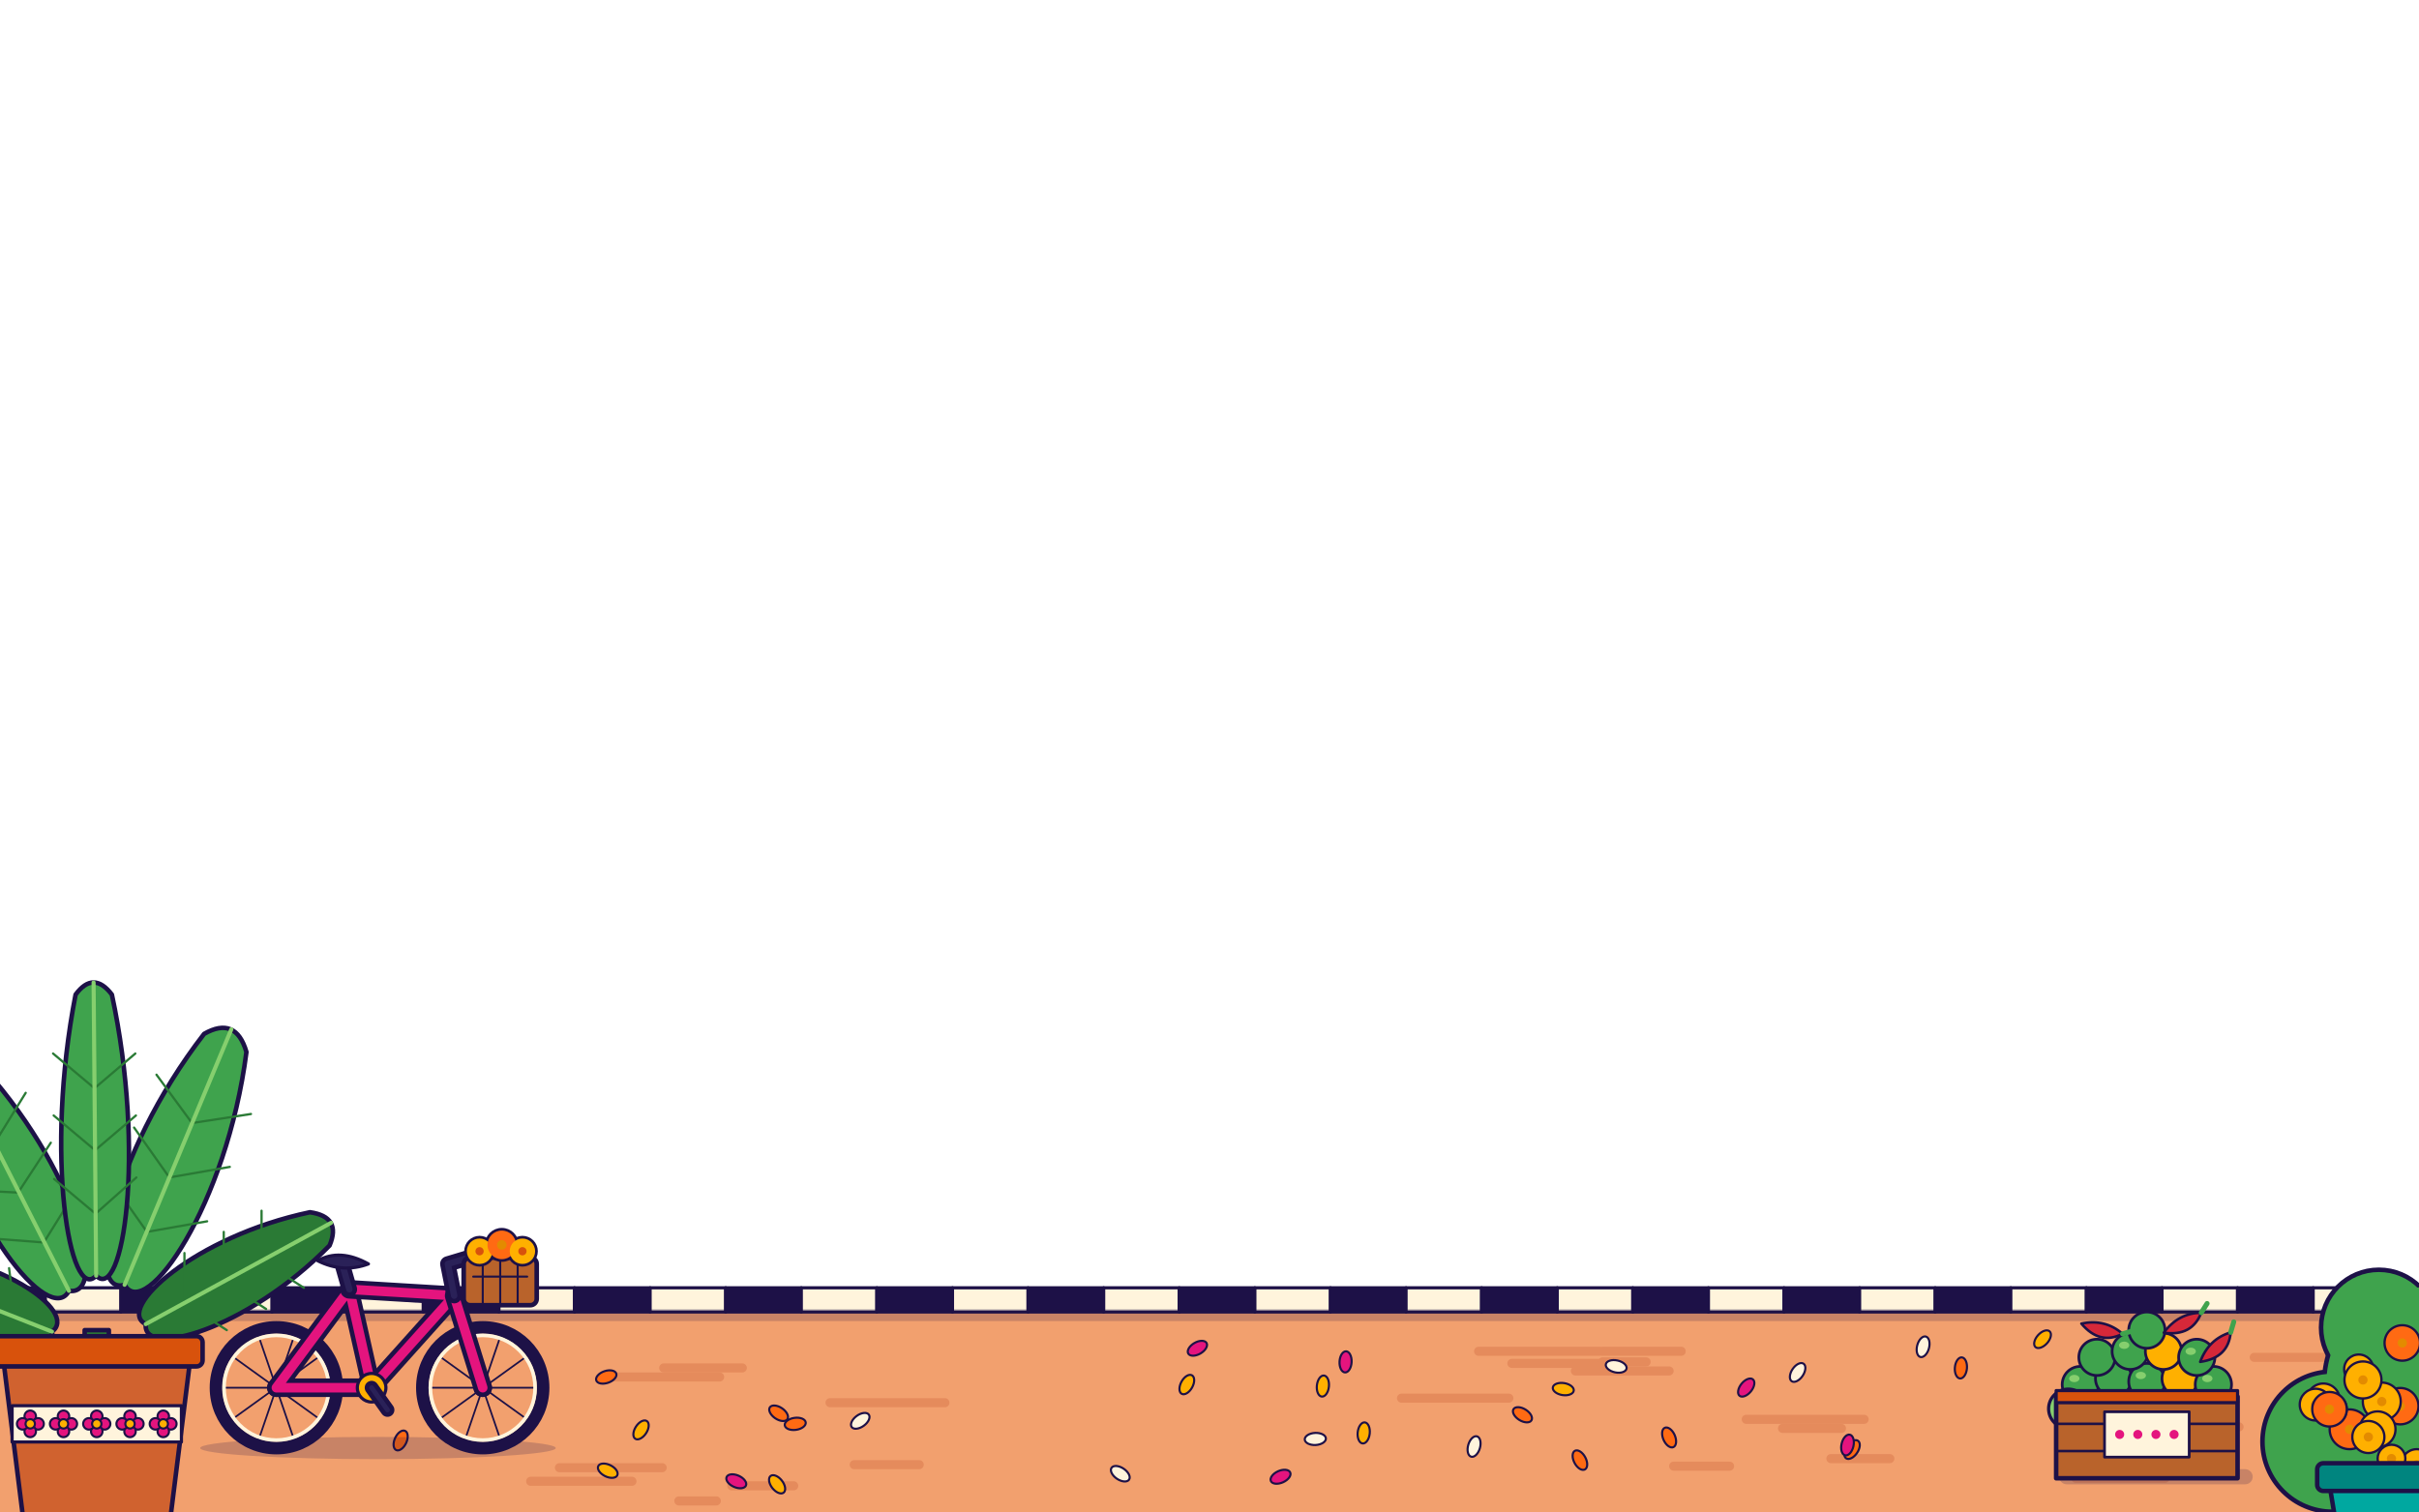
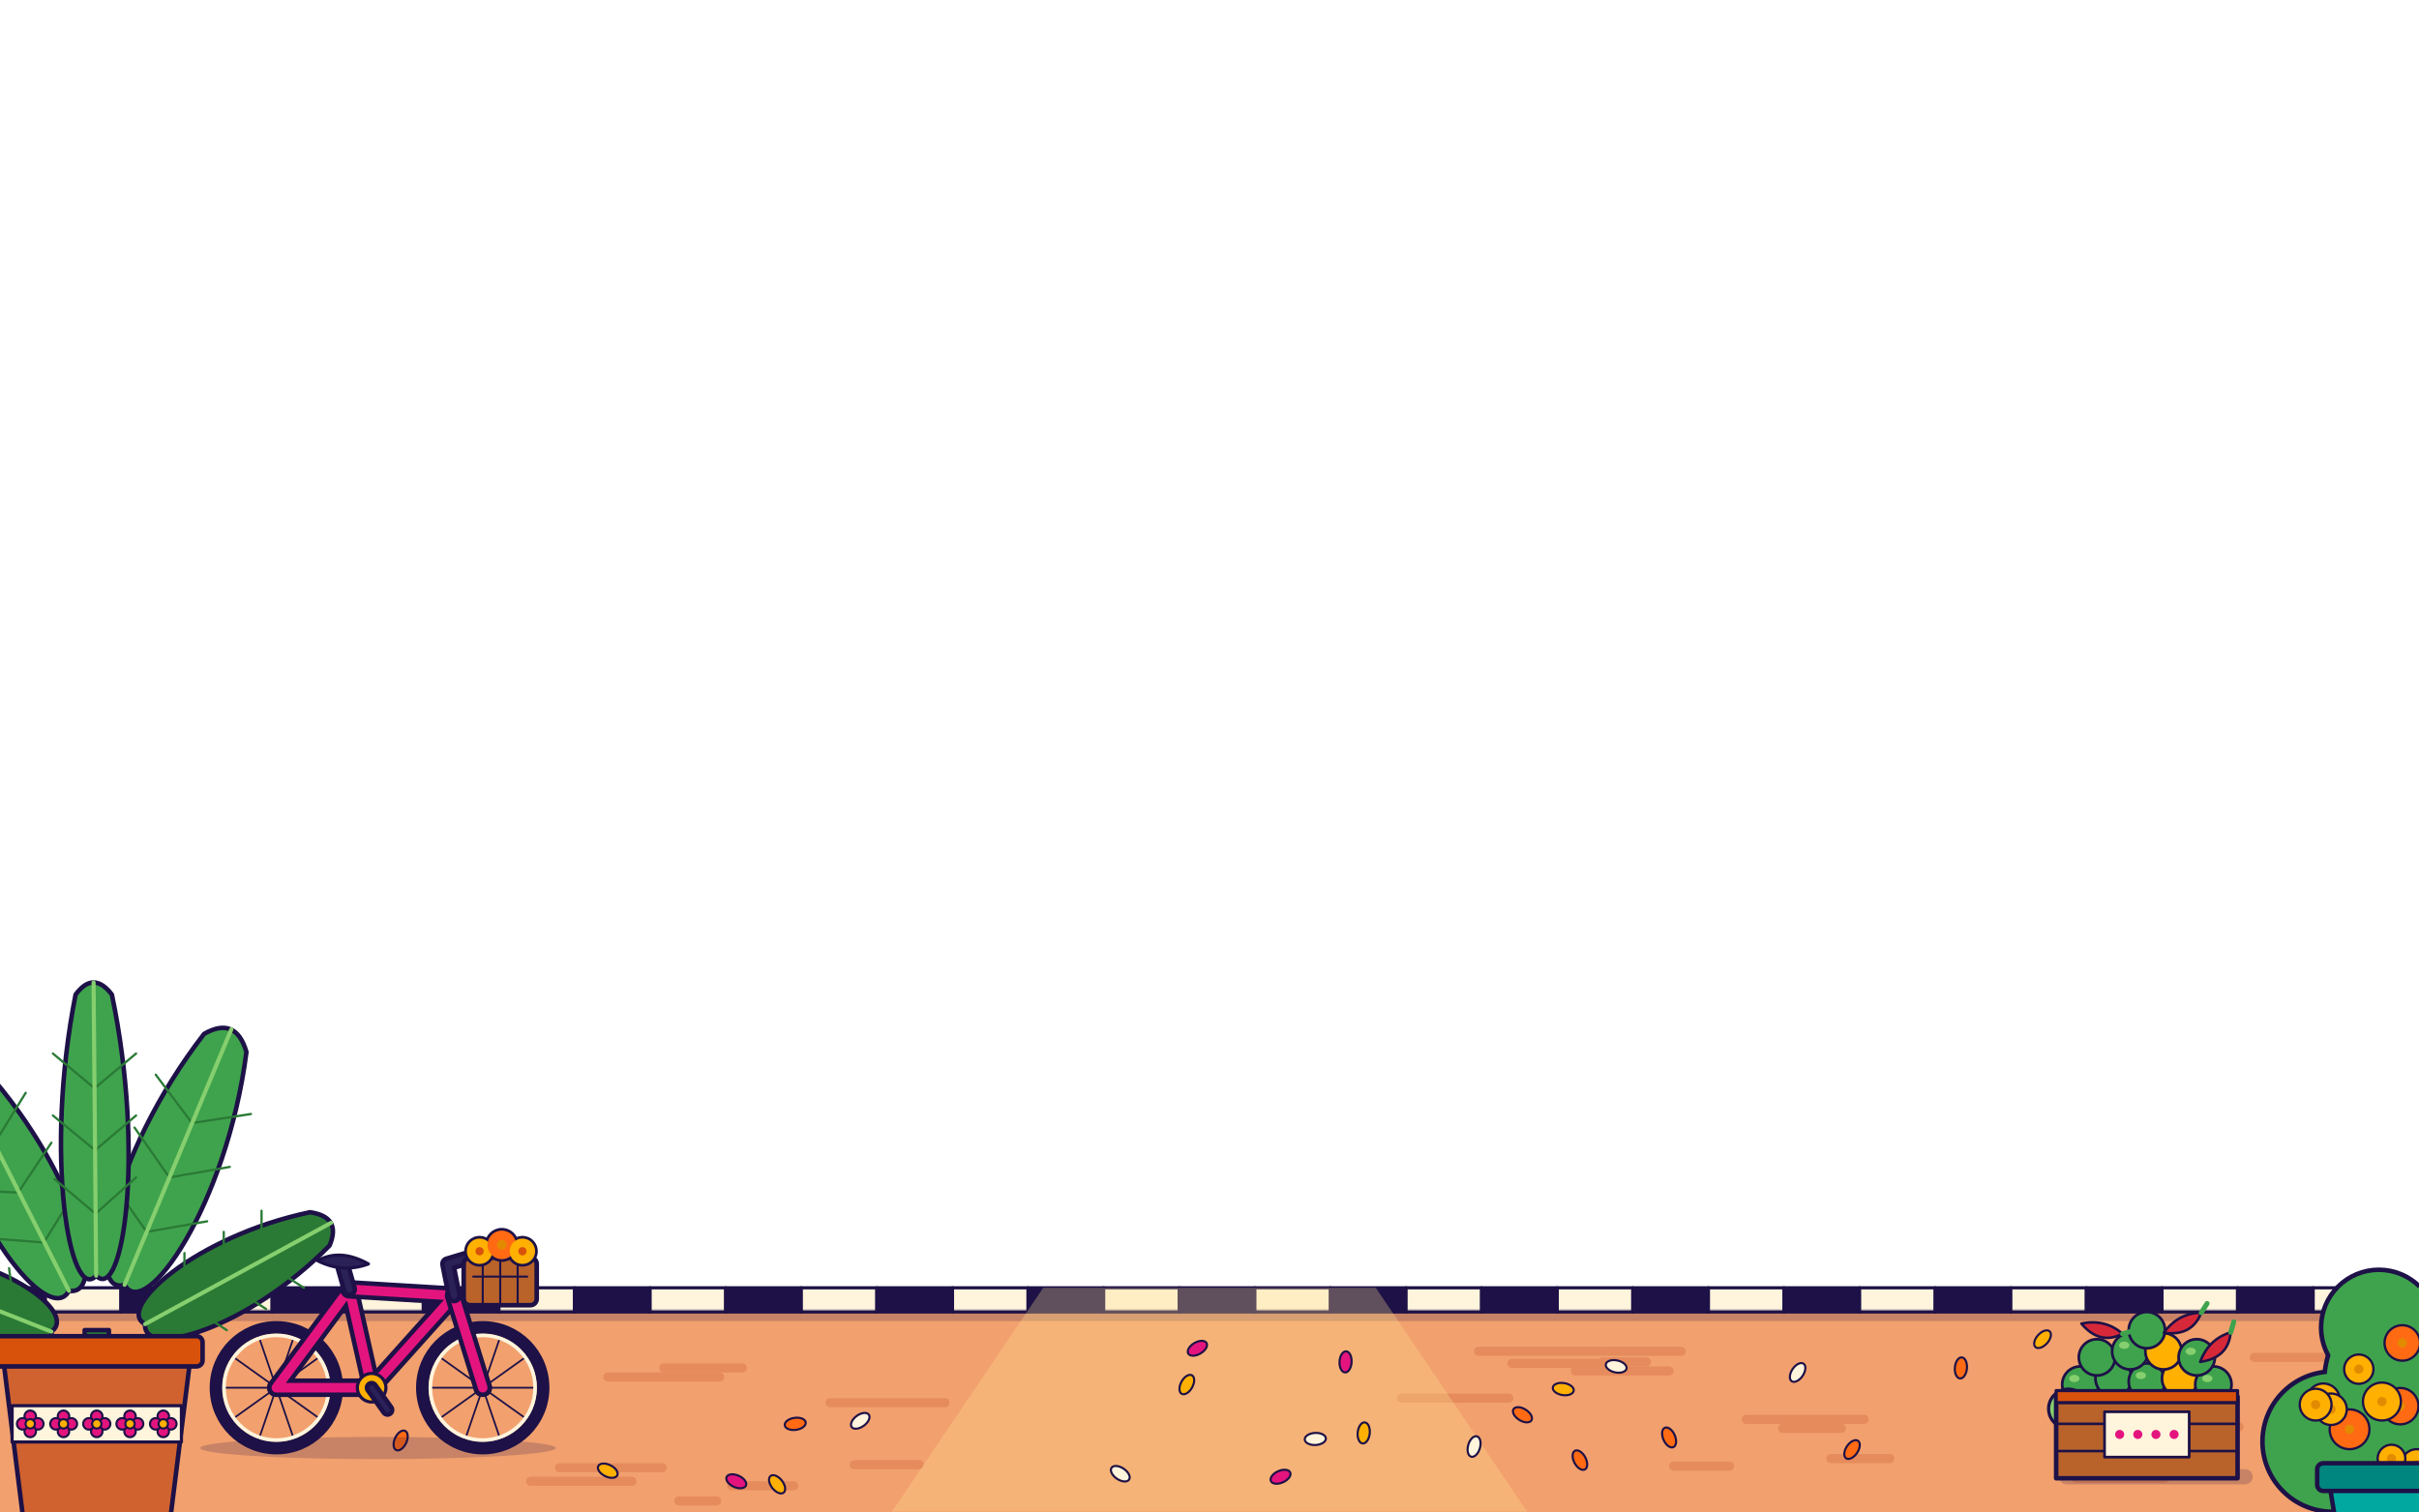
<svg xmlns="http://www.w3.org/2000/svg" viewBox="0 0 1600 1000" width="1600" height="1000" class="cd-hero cd-hero--static" aria-hidden="true">
  <defs>
    <linearGradient id="cdL-sky" x1="0" y1="0" x2="0" y2="1000" gradientUnits="userSpaceOnUse">
      <stop offset="0" stop-color="#EE4F98" />
      <stop offset=".3" stop-color="#FF7A52" />
      <stop offset=".52" stop-color="#FFA23E" />
      <stop offset=".72" stop-color="#FFC857" />
      <stop offset="1" stop-color="#FFE4A6" />
    </linearGradient>
    <radialGradient id="cdL-glow" cx=".5" cy=".82" r=".85">
      <stop offset="0" stop-color="#FFFBEA" />
      <stop offset=".45" stop-color="#FFE38E" />
      <stop offset="1" stop-color="#FFB000" />
    </radialGradient>
    <pattern id="cdL-violetL" width="26" height="26" patternUnits="userSpaceOnUse">
      <circle cx="6" cy="6" r="2.4" fill="#6A55C9" />
      <circle cx="19" cy="19" r="2.4" fill="#6A55C9" />
    </pattern>
    <pattern id="cdL-raniL" width="26" height="26" patternUnits="userSpaceOnUse">
      <circle cx="6" cy="6" r="2.4" fill="#FF8CC0" />
      <circle cx="19" cy="19" r="2.4" fill="#FF8CC0" />
    </pattern>
    <pattern id="cdL-cilL" width="26" height="26" patternUnits="userSpaceOnUse">
      <circle cx="6" cy="6" r="2.4" fill="#86CF6E" />
      <circle cx="19" cy="19" r="2.4" fill="#86CF6E" />
    </pattern>
    <pattern id="cdL-dado" width="30" height="36" x="-195" y="-38" patternUnits="userSpaceOnUse">
      <g fill="#FFF4DC">
        <circle cx="15" cy="12" r="4" />
        <circle cx="15" cy="24" r="4" />
        <circle cx="9" cy="18" r="4" />
        <circle cx="21" cy="18" r="4" />
      </g>
      <circle cx="15" cy="18" r="3" fill="#FFB000" />
    </pattern>
    <radialGradient id="cdL-halo">
      <stop offset="0" stop-color="#FFE7A0" stop-opacity=".7" />
      <stop offset="1" stop-color="#FFE7A0" stop-opacity="0" />
    </radialGradient>
  </defs>
  <g id="foreground" stroke="#1D1147" stroke-width="3" stroke-linejoin="round" stroke-linecap="round">
    <rect x="-20" y="866" width="1640" height="160" fill="#F2A06E" stroke="none" />
    <g stroke="none">
      <rect x="1104" y="967" width="43" height="6" fill="#E58B5C" rx="3" />
      <rect x="997" y="899" width="66" height="6" fill="#E58B5C" rx="3" />
      <rect x="1152" y="936" width="84" height="6" fill="#E58B5C" rx="3" />
      <rect x="367" y="968" width="74" height="6" fill="#E58B5C" rx="3" />
      <rect x="1057" y="891" width="58" height="6" fill="#E58B5C" rx="3" />
      <rect x="481" y="980" width="47" height="6" fill="#E58B5C" rx="3" />
      <rect x="1208" y="962" width="45" height="6" fill="#E58B5C" rx="3" />
-       <rect x="30.4" y="969" width="42" height="6" fill="#E58B5C" rx="3" />
+       <rect x="30" y="969" width="42" height="6" fill="#E58B5C" rx="3" />
      <rect x="436" y="902" width="58" height="6" fill="#E58B5C" rx="3" />
-       <rect x="1587" y="915" width="34.9" height="6" fill="#E58B5C" rx="3" />
+       <rect x="1587" y="915" width="35" height="6" fill="#E58B5C" rx="3" />
      <rect x="1358" y="922" width="54" height="6" fill="#E58B5C" rx="3" />
      <rect x="1577" y="917" width="53" height="6" fill="#E58B5C" rx="3" />
      <rect x="348" y="977" width="73" height="6" fill="#E58B5C" rx="3" />
      <rect x="1406" y="941" width="78" height="6" fill="#E58B5C" rx="3" />
      <rect x="1039" y="904" width="68" height="6" fill="#E58B5C" rx="3" />
      <rect x="924" y="922" width="77" height="6" fill="#E58B5C" rx="3" />
      <rect x="975" y="891" width="86" height="6" fill="#E58B5C" rx="3" />
      <rect x="546" y="925" width="82" height="6" fill="#E58B5C" rx="3" />
      <rect x="399" y="908" width="80" height="6" fill="#E58B5C" rx="3" />
-       <rect x="446" y="990" width="30.8" height="6" fill="#E58B5C" rx="3" />
+       <rect x="446" y="990" width="31" height="6" fill="#E58B5C" rx="3" />
      <rect x="562" y="966" width="49" height="6" fill="#E58B5C" rx="3" />
-       <rect x="1057" y="898" width="34.8" height="6" fill="#E58B5C" rx="3" />
+       <rect x="1057" y="898" width="35" height="6" fill="#E58B5C" rx="3" />
      <rect x="1176" y="942" width="45" height="6" fill="#E58B5C" rx="3" />
      <rect x="1488" y="895" width="74" height="6" fill="#E58B5C" rx="3" />
      <rect x="1526" y="919" width="62" height="6" fill="#E58B5C" rx="3" />
      <rect x="1370" y="975" width="65" height="6" fill="#E58B5C" rx="3" />
    </g>
    <g stroke-width="2.1">
      <rect x="-20" y="852" width="50" height="16" fill="#1D1147" />
      <rect x="30" y="852" width="50" height="16" fill="#FFF4DC" />
      <rect x="80" y="852" width="50" height="16" fill="#1D1147" />
      <rect x="130" y="852" width="50" height="16" fill="#FFF4DC" />
      <rect x="180" y="852" width="50" height="16" fill="#1D1147" />
      <rect x="230" y="852" width="50" height="16" fill="#FFF4DC" />
      <rect x="280" y="852" width="50" height="16" fill="#1D1147" />
      <rect x="330" y="852" width="50" height="16" fill="#FFF4DC" />
      <rect x="380" y="852" width="50" height="16" fill="#1D1147" />
      <rect x="430" y="852" width="50" height="16" fill="#FFF4DC" />
      <rect x="480" y="852" width="50" height="16" fill="#1D1147" />
      <rect x="530" y="852" width="50" height="16" fill="#FFF4DC" />
      <rect x="580" y="852" width="50" height="16" fill="#1D1147" />
      <rect x="630" y="852" width="50" height="16" fill="#FFF4DC" />
      <rect x="680" y="852" width="50" height="16" fill="#1D1147" />
      <rect x="730" y="852" width="50" height="16" fill="#FFF4DC" />
      <rect x="780" y="852" width="50" height="16" fill="#1D1147" />
      <rect x="830" y="852" width="50" height="16" fill="#FFF4DC" />
      <rect x="880" y="852" width="50" height="16" fill="#1D1147" />
      <rect x="930" y="852" width="50" height="16" fill="#FFF4DC" />
      <rect x="980" y="852" width="50" height="16" fill="#1D1147" />
      <rect x="1030" y="852" width="50" height="16" fill="#FFF4DC" />
      <rect x="1080" y="852" width="50" height="16" fill="#1D1147" />
      <rect x="1130" y="852" width="50" height="16" fill="#FFF4DC" />
      <rect x="1180" y="852" width="50" height="16" fill="#1D1147" />
      <rect x="1230" y="852" width="50" height="16" fill="#FFF4DC" />
      <rect x="1280" y="852" width="50" height="16" fill="#1D1147" />
      <rect x="1330" y="852" width="50" height="16" fill="#FFF4DC" />
      <rect x="1380" y="852" width="50" height="16" fill="#1D1147" />
      <rect x="1430" y="852" width="50" height="16" fill="#FFF4DC" />
      <rect x="1480" y="852" width="50" height="16" fill="#1D1147" />
      <rect x="1530" y="852" width="50" height="16" fill="#FFF4DC" />
      <rect x="1580" y="852" width="50" height="16" fill="#1D1147" />
    </g>
    <rect x="-20" y="866" width="1640" height="8" fill="#1D1147" stroke="none" opacity="0.2" />
+     <path d="M690 852H910L1010 1000H590Z" fill="#FFE18C" stroke="none" opacity="0.3" />
    <g stroke-width="1.4">
      <ellipse cx="0" cy="0" rx="7" ry="4" fill="#FFB000" transform="translate(402 973) rotate(26)" />
      <ellipse cx="0" cy="0" rx="7" ry="4" fill="#FF6A13" transform="translate(1225 959) rotate(124)" />
      <ellipse cx="0" cy="0" rx="7" ry="4" fill="#E4147E" transform="translate(487 980) rotate(24)" />
      <ellipse cx="0" cy="0" rx="7" ry="4" fill="#FFF4DC" transform="translate(975 957) rotate(106)" />
      <ellipse cx="0" cy="0" rx="7" ry="4" fill="#FFB000" transform="translate(514 982) rotate(52)" />
      <ellipse cx="0" cy="0" rx="7" ry="4" fill="#FF6A13" transform="translate(1104 951) rotate(66)" />
      <ellipse cx="0" cy="0" rx="7" ry="4" fill="#E4147E" transform="translate(847 977) rotate(156)" />
      <ellipse cx="0" cy="0" rx="7" ry="4" fill="#FFF4DC" transform="translate(741 975) rotate(34)" />
      <ellipse cx="0" cy="0" rx="7" ry="4" fill="#FFB000" transform="translate(1034 919) rotate(9)" />
      <ellipse cx="0" cy="0" rx="7" ry="4" fill="#FF6A13" transform="translate(1297 905) rotate(95)" />
      <ellipse cx="0" cy="0" rx="7" ry="4" fill="#E4147E" transform="translate(792 892) rotate(150)" />
      <ellipse cx="0" cy="0" rx="7" ry="4" fill="#FFF4DC" transform="translate(1069 904) rotate(12)" />
      <ellipse cx="0" cy="0" rx="7" ry="4" fill="#FFB000" transform="translate(785 916) rotate(119)" />
      <ellipse cx="0" cy="0" rx="7" ry="4" fill="#FF6A13" transform="translate(526 942) rotate(172)" />
      <ellipse cx="0" cy="0" rx="7" ry="4" fill="#E4147E" transform="translate(890 901) rotate(93)" />
      <ellipse cx="0" cy="0" rx="7" ry="4" fill="#FFF4DC" transform="translate(569 940) rotate(144)" />
      <ellipse cx="0" cy="0" rx="7" ry="4" fill="#FFB000" transform="translate(902 948) rotate(96)" />
      <ellipse cx="0" cy="0" rx="7" ry="4" fill="#FF6A13" transform="translate(1007 936) rotate(32)" />
      <ellipse cx="0" cy="0" rx="7" ry="4" fill="#E4147E" transform="translate(1367 946) rotate(115)" />
      <ellipse cx="0" cy="0" rx="7" ry="4" fill="#FFF4DC" transform="translate(870 952) rotate(177)" />
      <ellipse cx="0" cy="0" rx="7" ry="4" fill="#FFB000" transform="translate(1351 886) rotate(132)" />
      <ellipse cx="0" cy="0" rx="7" ry="4" fill="#FF6A13" transform="translate(265 953) rotate(115)" />
      <ellipse cx="0" cy="0" rx="7" ry="4" fill="#E4147E" transform="translate(1427 960) rotate(163)" />
      <ellipse cx="0" cy="0" rx="7" ry="4" fill="#FFF4DC" transform="translate(1189 908) rotate(124)" />
      <ellipse cx="0" cy="0" rx="7" ry="4" fill="#FFB000" transform="translate(1403 897) rotate(169)" />
      <ellipse cx="0" cy="0" rx="7" ry="4" fill="#FF6A13" transform="translate(1045 966) rotate(62)" />
-       <ellipse cx="0" cy="0" rx="7" ry="4" fill="#E4147E" transform="translate(1155 918) rotate(129)" />
-       <ellipse cx="0" cy="0" rx="7" ry="4" fill="#FFF4DC" transform="translate(1272 891) rotate(105)" />
-       <ellipse cx="0" cy="0" rx="7" ry="4" fill="#FFB000" transform="translate(875 917) rotate(96)" />
-       <ellipse cx="0" cy="0" rx="7" ry="4" fill="#FF6A13" transform="translate(515 935) rotate(34)" />
-       <ellipse cx="0" cy="0" rx="7" ry="4" fill="#E4147E" transform="translate(1222 956) rotate(103)" />
-       <ellipse cx="0" cy="0" rx="7" ry="4" fill="#FFF4DC" transform="translate(1385 971) rotate(6)" />
-       <ellipse cx="0" cy="0" rx="7" ry="4" fill="#FFB000" transform="translate(424 946) rotate(123)" />
-       <ellipse cx="0" cy="0" rx="7" ry="4" fill="#FF6A13" transform="translate(401 911) rotate(161)" />
    </g>
    <g transform="translate(250 958) scale(1.05)" stroke-width="2.9">
      <ellipse cx="0" cy="0" rx="112" ry="7" fill="#1D1147" stroke="none" opacity="0.2" />
-       <path d="M-98 -38L-30 -38M-92 -58L-36.5 -18M-75 -70L-53 -5.7M-53 -70L-75 -5.7M-36.5 -58L-92 -18" fill="none" stroke-width="1.1" />
+       <path d="M-98 -38L-30 -38M-92 -58L-36 -18M-75 -70L-53 -5.7M-53 -70L-75 -5.7M-36 -58L-92 -18" fill="none" stroke-width="1.1" />
      <circle cx="-64" cy="-38" r="38" fill="none" stroke-width="8" />
      <circle cx="-64" cy="-38" r="33" fill="none" stroke="#FFF4DC" stroke-width="2.3" />
      <circle cx="-64" cy="-38" r="5" fill="#FFB000" stroke-width="1.7" />
-       <path d="M32 -38L100 -38M38.5 -58L94 -18M55 -70L77 -5.7M77 -70L55 -5.7M94 -58L38.5 -18" fill="none" stroke-width="1.1" />
+       <path d="M32 -38L100 -38M38 -58L94 -18M55 -70L77 -5.7M77 -70L55 -5.7M94 -58L38 -18" fill="none" stroke-width="1.1" />
      <circle cx="66" cy="-38" r="38" fill="none" stroke-width="8" />
      <circle cx="66" cy="-38" r="33" fill="none" stroke="#FFF4DC" stroke-width="2.3" />
      <circle cx="66" cy="-38" r="5" fill="#FFB000" stroke-width="1.7" />
      <path d="M-64 -38L-4 -38L-18 -100L-64 -38" fill="none" stroke-width="11.7" />
      <path d="M-64 -38L-4 -38L-18 -100L-64 -38" fill="none" stroke="#E4147E" stroke-width="6" />
      <path d="M-4 -38L48 -96L-18 -100" fill="none" stroke-width="11.7" />
      <path d="M-4 -38L48 -96L-18 -100" fill="none" stroke="#E4147E" stroke-width="6" />
      <path d="M48 -96L66 -38" fill="none" stroke-width="11.7" />
      <path d="M48 -96L66 -38" fill="none" stroke="#E4147E" stroke-width="6" />
      <path d="M-18 -100L-22 -114" fill="none" stroke-width="9.7" />
      <path d="M-18 -100L-22 -114" fill="none" stroke="#2A2158" stroke-width="4" />
      <path d="M-38 -118Q-24 -126 -6 -116Q-22 -110 -38 -118Z" fill="#2A2158" stroke-width="2" />
      <path d="M48 -96L44 -116L64 -122" fill="none" stroke-width="9.7" />
      <path d="M48 -96L44 -116L64 -122" fill="none" stroke="#2A2158" stroke-width="4" />
      <circle cx="-4" cy="-38" r="9" fill="#FFB000" stroke-width="2" />
      <path d="M-4 -38L6 -24" fill="none" stroke-width="8.7" />
      <path d="M-4 -38L6 -24" fill="none" stroke="#2A2158" stroke-width="3" />
      <rect x="54" y="-120" width="46" height="30" fill="#B9632B" rx="4" />
      <path d="M60 -108L94 -108M66 -120L66 -90M77 -120L77 -90M88 -120L88 -90" fill="none" stroke-width="1.3" />
      <g stroke-width="3.4">
        <circle cx="64" cy="-124" r="8" fill="#FFB000" />
        <circle cx="78" cy="-128" r="9" fill="#FF6A13" />
        <circle cx="91" cy="-124" r="8" fill="#FFB000" />
      </g>
      <g stroke="none">
        <circle cx="64" cy="-124" r="8" fill="#FFB000" />
        <circle cx="78" cy="-128" r="9" fill="#FF6A13" />
        <circle cx="91" cy="-124" r="8" fill="#FFB000" />
      </g>
      <g stroke="none">
        <circle cx="64" cy="-124" r="2.6" fill="#D8520C" />
        <circle cx="78" cy="-128" r="3" fill="#E38B00" />
        <circle cx="91" cy="-124" r="2.6" fill="#D8520C" />
      </g>
    </g>
    <g transform="translate(64 1010)" stroke-width="3">
      <ellipse cx="10" cy="2" rx="96" ry="8" fill="#1D1147" stroke="none" opacity="0.2" />
-       <path d="M-29.6 -129C-11.7 -142 -65 -181 -137 -184Q-157 -179 -146 -161C-91 -114 -25.4 -107 -29.6 -129Z" fill="#2A7A35" />
+       <path d="M-30 -129C-11.7 -142 -65 -181 -137 -184Q-157 -179 -146 -161C-91 -114 -25 -107 -30 -129Z" fill="#2A7A35" />
      <path d="M-54 -139L-58 -171M-54 -139L-79 -117M-79 -148L-83 -181M-79 -148L-104 -127M-104 -158L-107 -190M-104 -158L-128 -136" fill="none" stroke="#2A7A35" stroke-width="1.5" />
-       <path d="M-29.6 -129L-149 -176" fill="none" stroke="#86CF6E" stroke-width="2.7" />
-       <path d="M32.4 -134C30 -111 99 -130 154 -186Q162 -205 141 -208C65 -192 12 -144 32.4 -134Z" fill="#2A7A35" />
+       <path d="M-30 -129L-149 -176" fill="none" stroke="#86CF6E" stroke-width="2.7" />
+       <path d="M32 -134C30 -111 99 -130 154 -186Q162 -205 141 -208C65 -192 12 -144 32 -134Z" fill="#2A7A35" />
      <path d="M58 -148L86 -130M58 -148L58 -181M84 -162L112 -144M84 -162L84 -195M109 -176L137 -158M109 -176L109 -209" fill="none" stroke="#2A7A35" stroke-width="1.5" />
-       <path d="M32.4 -134L155 -201" fill="none" stroke="#86CF6E" stroke-width="2.7" />
-       <path d="M-18.4 -156C8.5 -152 -13.2 -238 -80 -309Q-102 -320 -106 -295C-88 -200 -30.6 -132 -18.4 -156Z" fill="#3FA34D" />
-       <path d="M-35 -188L-13.9 -222M-35 -188L-74 -191M-52 -221L-30.4 -254M-52 -221L-91 -223M-68 -253L-47 -287M-68 -253L-108 -256" fill="none" stroke="#2A7A35" stroke-width="1.5" />
+       <path d="M32 -134L155 -201" fill="none" stroke="#86CF6E" stroke-width="2.7" />
+       <path d="M-18.4 -156C8.5 -152 -13.2 -238 -80 -309Q-102 -320 -106 -295C-88 -200 -31 -132 -18.4 -156Z" fill="#3FA34D" />
+       <path d="M-35 -188L-13.9 -222M-35 -188L-74 -191M-52 -221L-30 -254M-52 -221L-91 -223M-68 -253L-47 -287M-68 -253L-108 -256" fill="none" stroke="#2A7A35" stroke-width="1.5" />
      <path d="M-18.4 -156L-97 -311" fill="none" stroke="#86CF6E" stroke-width="2.7" />
-       <path d="M18.4 -160C32.2 -135 86 -213 99 -314Q92 -338 71 -326C8.3 -245 -8.5 -152 18.4 -160Z" fill="#3FA34D" />
-       <path d="M33.2 -195L73 -202M33.2 -195L9.9 -228M48 -231L88 -238M48 -231L24.7 -264M63 -267L102 -273M63 -267L39.5 -299" fill="none" stroke="#2A7A35" stroke-width="1.5" />
+       <path d="M18.4 -160C32 -135 86 -213 99 -314Q92 -338 71 -326C8.3 -245 -8.5 -152 18.4 -160Z" fill="#3FA34D" />
+       <path d="M33 -195L73 -202M33 -195L9.9 -228M48 -231L88 -238M48 -231L25 -264M63 -267L102 -273M63 -267L39 -299" fill="none" stroke="#2A7A35" stroke-width="1.5" />
      <path d="M18.4 -160L89 -329" fill="none" stroke="#86CF6E" stroke-width="2.7" />
-       <path d="M-0.4 -166C17.4 -148 32.5 -247 10 -352Q-2.2 -368 -14 -352C-34.7 -246 -17.8 -147 -0.4 -166Z" fill="#3FA34D" />
-       <path d="M-0.8 -207L26.2 -231M-0.8 -207L-28.2 -230M-1.1 -249L25.9 -272M-1.1 -249L-28.5 -272M-1.5 -290L25.5 -313M-1.5 -290L-28.9 -313" fill="none" stroke="#2A7A35" stroke-width="1.5" />
+       <path d="M-0.4 -166C17.4 -148 32 -247 10 -352Q-2.2 -368 -14 -352C-35 -246 -17.8 -147 -0.4 -166Z" fill="#3FA34D" />
+       <path d="M-0.8 -207L26 -231M-0.8 -207L-28 -230M-1.1 -249L26 -272M-1.1 -249L-29 -272M-1.5 -290L26 -313M-1.5 -290L-29 -313" fill="none" stroke="#2A7A35" stroke-width="1.5" />
      <path d="M-0.4 -166L-2.1 -360" fill="none" stroke="#86CF6E" stroke-width="2.7" />
      <rect x="-8" y="-130" width="16" height="40" fill="#2A7A35" />
      <path d="M-62 -112H62L48 0H-48Z" fill="#D0622F" />
      <rect x="-70" y="-126" width="140" height="20" fill="#D8520C" rx="4" />
      <rect x="-56" y="-80" width="112" height="24" fill="#FFF4DC" stroke-width="2.1" />
      <g>
        <g stroke-width="1.4">
          <circle cx="-44" cy="-73" r="3.8" fill="#E4147E" />
-           <circle cx="-38.8" cy="-68" r="3.8" fill="#E4147E" />
+           <circle cx="-39" cy="-68" r="3.8" fill="#E4147E" />
          <circle cx="-44" cy="-63" r="3.8" fill="#E4147E" />
          <circle cx="-49" cy="-68" r="3.8" fill="#E4147E" />
          <circle cx="-44" cy="-68" r="3.1" fill="#FFB000" />
        </g>
        <g stroke-width="1.4">
          <circle cx="-22" cy="-73" r="3.8" fill="#E4147E" />
          <circle cx="-16.8" cy="-68" r="3.8" fill="#E4147E" />
          <circle cx="-22" cy="-63" r="3.8" fill="#E4147E" />
-           <circle cx="-27.2" cy="-68" r="3.8" fill="#E4147E" />
+           <circle cx="-27" cy="-68" r="3.8" fill="#E4147E" />
          <circle cx="-22" cy="-68" r="3.1" fill="#FFB000" />
        </g>
        <g stroke-width="1.4">
          <circle cx="0" cy="-73" r="3.8" fill="#E4147E" />
          <circle cx="5.2" cy="-68" r="3.8" fill="#E4147E" />
          <circle cx="0" cy="-63" r="3.8" fill="#E4147E" />
          <circle cx="-5.2" cy="-68" r="3.8" fill="#E4147E" />
          <circle cx="0" cy="-68" r="3.1" fill="#FFB000" />
        </g>
        <g stroke-width="1.4">
          <circle cx="22" cy="-73" r="3.8" fill="#E4147E" />
-           <circle cx="27.2" cy="-68" r="3.8" fill="#E4147E" />
+           <circle cx="27" cy="-68" r="3.8" fill="#E4147E" />
          <circle cx="22" cy="-63" r="3.8" fill="#E4147E" />
          <circle cx="16.8" cy="-68" r="3.8" fill="#E4147E" />
          <circle cx="22" cy="-68" r="3.1" fill="#FFB000" />
        </g>
        <g stroke-width="1.4">
          <circle cx="44" cy="-73" r="3.8" fill="#E4147E" />
          <circle cx="49" cy="-68" r="3.8" fill="#E4147E" />
          <circle cx="44" cy="-63" r="3.8" fill="#E4147E" />
-           <circle cx="38.8" cy="-68" r="3.8" fill="#E4147E" />
+           <circle cx="39" cy="-68" r="3.8" fill="#E4147E" />
          <circle cx="44" cy="-68" r="3.1" fill="#FFB000" />
        </g>
      </g>
    </g>
    <g transform="translate(1602 1068) scale(1.02)" stroke-width="2.9">
      <ellipse cx="0" cy="2" rx="100" ry="8" fill="#1D1147" stroke="none" opacity="0.2" />
      <g stroke-width="5.9">
        <circle cx="0" cy="-150" r="62" fill="#3FA34D" />
        <circle cx="-58" cy="-112" r="44" fill="#3FA34D" />
        <circle cx="58" cy="-112" r="44" fill="#3FA34D" />
        <circle cx="-28" cy="-186" r="36" fill="#3FA34D" />
        <circle cx="32" cy="-184" r="38" fill="#3FA34D" />
      </g>
      <g stroke="none">
        <circle cx="0" cy="-150" r="62" fill="#3FA34D" />
        <circle cx="-58" cy="-112" r="44" fill="#3FA34D" />
        <circle cx="58" cy="-112" r="44" fill="#3FA34D" />
        <circle cx="-28" cy="-186" r="36" fill="#3FA34D" />
        <circle cx="32" cy="-184" r="38" fill="#3FA34D" />
      </g>
      <g stroke-width="1.5">
        <circle cx="-14.1" cy="-135" r="11.8" fill="#FF6A13" />
        <circle cx="-14.1" cy="-135" r="3" fill="#E38B00" stroke="none" />
-         <circle cx="-26.1" cy="-138" r="12.3" fill="#FFB000" />
-         <circle cx="-26.1" cy="-138" r="3" fill="#E38B00" stroke="none" />
+         <circle cx="-26" cy="-138" r="12.3" fill="#FFB000" />
+         <circle cx="-26" cy="-138" r="3" fill="#E38B00" stroke="none" />
        <circle cx="51" cy="-173" r="9.2" fill="#FFB000" />
        <circle cx="51" cy="-173" r="3" fill="#E38B00" stroke="none" />
-         <circle cx="30.9" cy="-92" r="11.3" fill="#FF6A13" />
-         <circle cx="30.9" cy="-92" r="3" fill="#E38B00" stroke="none" />
+         <circle cx="31" cy="-92" r="11.3" fill="#FF6A13" />
+         <circle cx="31" cy="-92" r="3" fill="#E38B00" stroke="none" />
        <circle cx="-64" cy="-139" r="10.7" fill="#FFB000" />
        <circle cx="-64" cy="-139" r="3" fill="#E38B00" stroke="none" />
-         <circle cx="26.2" cy="-133" r="9.3" fill="#FFB000" />
-         <circle cx="26.2" cy="-133" r="3" fill="#E38B00" stroke="none" />
+         <circle cx="26" cy="-133" r="9.3" fill="#FFB000" />
+         <circle cx="26" cy="-133" r="3" fill="#E38B00" stroke="none" />
        <circle cx="-47" cy="-120" r="12.9" fill="#FF6A13" />
        <circle cx="-47" cy="-120" r="3" fill="#E38B00" stroke="none" />
-         <circle cx="38.7" cy="-129" r="10" fill="#FFB000" />
-         <circle cx="38.7" cy="-129" r="3" fill="#E38B00" stroke="none" />
+         <circle cx="39" cy="-129" r="10" fill="#FFB000" />
+         <circle cx="39" cy="-129" r="3" fill="#E38B00" stroke="none" />
        <circle cx="23" cy="-121" r="9.9" fill="#FFB000" />
        <circle cx="23" cy="-121" r="3" fill="#E38B00" stroke="none" />
        <circle cx="69" cy="-137" r="11.1" fill="#FF6A13" />
        <circle cx="69" cy="-137" r="3" fill="#E38B00" stroke="none" />
        <circle cx="-59" cy="-133" r="10.2" fill="#FFB000" />
        <circle cx="-59" cy="-133" r="3" fill="#E38B00" stroke="none" />
        <circle cx="-3.4" cy="-97" r="10.1" fill="#FFB000" />
        <circle cx="-3.4" cy="-97" r="3" fill="#E38B00" stroke="none" />
        <circle cx="-12.8" cy="-176" r="11.5" fill="#FF6A13" />
        <circle cx="-12.8" cy="-176" r="3" fill="#E38B00" stroke="none" />
        <circle cx="-41" cy="-159" r="9.5" fill="#FFB000" />
        <circle cx="-41" cy="-159" r="3" fill="#E38B00" stroke="none" />
        <circle cx="-19.8" cy="-101" r="9" fill="#FFB000" />
        <circle cx="-19.8" cy="-101" r="3" fill="#E38B00" stroke="none" />
-         <circle cx="24.8" cy="-148" r="12.6" fill="#FF6A13" />
-         <circle cx="24.8" cy="-148" r="3" fill="#E38B00" stroke="none" />
+         <circle cx="25" cy="-148" r="12.6" fill="#FF6A13" />
+         <circle cx="25" cy="-148" r="3" fill="#E38B00" stroke="none" />
        <circle cx="-69" cy="-136" r="10.3" fill="#FFB000" />
        <circle cx="-69" cy="-136" r="3" fill="#E38B00" stroke="none" />
-         <circle cx="-28.8" cy="-120" r="11.6" fill="#FFB000" />
-         <circle cx="-28.8" cy="-120" r="3" fill="#E38B00" stroke="none" />
-         <circle cx="28.5" cy="-169" r="10.6" fill="#FF6A13" />
-         <circle cx="28.5" cy="-169" r="3" fill="#E38B00" stroke="none" />
-         <circle cx="-38.3" cy="-152" r="12" fill="#FFB000" />
-         <circle cx="-38.3" cy="-152" r="3" fill="#E38B00" stroke="none" />
-         <circle cx="-34.8" cy="-115" r="10.4" fill="#FFB000" />
-         <circle cx="-34.8" cy="-115" r="3" fill="#E38B00" stroke="none" />
-         <circle cx="-60" cy="-133" r="11.2" fill="#FF6A13" />
-         <circle cx="-60" cy="-133" r="3" fill="#E38B00" stroke="none" />
      </g>
      <path d="M-60 -84H60L46 0H-46Z" fill="#00A8A0" />
      <rect x="-68" y="-98" width="136" height="18" fill="#00857F" rx="4" />
      <path d="M-58 -60a9.7 9.7 0 0 0 19.3 0a9.7 9.7 0 0 0 19.3 0a9.7 9.7 0 0 0 19.3 0a9.7 9.7 0 0 0 19.3 0a9.7 9.7 0 0 0 19.3 0a9.7 9.7 0 0 0 19.3 0Z" fill="#FFB000" stroke-width="1.8" />
-       <path d="M-40 -30h80" fill="none" stroke="#FFF4DC" stroke-width="6.8" stroke-dasharray="0 16" stroke-linecap="round" />
+       <path d="M-40 -30h80" fill="none" stroke="#FFF4DC" stroke-width="6.8" stroke-dasharray="0 16" />
    </g>
    <g transform="translate(1420 978)" stroke-width="3">
      <rect x="-58" y="-6" width="128" height="10" fill="#1D1147" stroke="none" opacity="0.2" rx="5" />
      <g stroke-width="1.8">
        <circle cx="-44" cy="-62" r="12" fill="#3FA34D" />
        <circle cx="-22" cy="-66" r="12" fill="#3FA34D" />
        <circle cx="0" cy="-64" r="12" fill="#3FA34D" />
        <circle cx="22" cy="-66" r="12" fill="#FFB000" />
        <circle cx="44" cy="-62" r="12" fill="#3FA34D" />
        <circle cx="-33" cy="-80" r="12" fill="#3FA34D" />
        <circle cx="-11" cy="-84" r="12" fill="#3FA34D" />
        <circle cx="11" cy="-84" r="12" fill="#FFB000" />
        <circle cx="33" cy="-80" r="12" fill="#3FA34D" />
        <circle cx="0" cy="-98" r="12" fill="#3FA34D" />
      </g>
      <g stroke="none">
        <ellipse cx="-48" cy="-66" rx="3.4" ry="2.4" fill="#86CF6E" />
        <ellipse cx="-4" cy="-68" rx="3.4" ry="2.4" fill="#86CF6E" />
        <ellipse cx="40" cy="-66" rx="3.4" ry="2.4" fill="#86CF6E" />
        <ellipse cx="-15" cy="-88" rx="3.4" ry="2.4" fill="#86CF6E" />
        <ellipse cx="29" cy="-84" rx="3.4" ry="2.4" fill="#86CF6E" />
      </g>
      <g transform="translate(-30 -98) rotate(18)">
        <path d="M-14 0q14 -8 28 -2q-12 12 -28 2z" fill="#D62839" stroke-width="1.7" />
        <path d="M14 -2l6 -4" fill="none" stroke="#3FA34D" stroke-width="3.3" />
      </g>
      <g transform="translate(24 -102) rotate(-24)">
        <path d="M-14 0q14 -8 28 -2q-12 12 -28 2z" fill="#D62839" stroke-width="1.7" />
        <path d="M14 -2l6 -4" fill="none" stroke="#3FA34D" stroke-width="3.3" />
      </g>
      <g transform="translate(46 -86) rotate(-40)">
        <path d="M-14 0q14 -8 28 -2q-12 12 -28 2z" fill="#D62839" stroke-width="1.7" />
        <path d="M14 -2l6 -4" fill="none" stroke="#3FA34D" stroke-width="3.3" />
      </g>
      <circle cx="-52" cy="-46" r="13" fill="#86CF6E" stroke-width="2.1" />
      <circle cx="-52" cy="-46" r="8.5" fill="#E8F7C8" stroke-width="1.2" />
-       <path d="M-60 -46L-43 -46M-52 -54L-52 -37.5" fill="none" stroke="#2A7A35" stroke-width="1.4" />
+       <path d="M-60 -46L-43 -46M-52 -54L-52 -37" fill="none" stroke="#2A7A35" stroke-width="1.4" />
      <rect x="-60" y="-54" width="120" height="54" fill="#B9632B" />
      <path d="M-60 -36L60 -36M-60 -18L60 -18" fill="none" stroke-width="1.7" />
      <rect x="-60" y="-58" width="120" height="8" fill="#D8520C" stroke-width="2.1" />
      <rect x="-28" y="-44" width="56" height="30" fill="#FFF4DC" stroke-width="1.8" />
-       <path d="M-18 -29h36" fill="none" stroke="#E4147E" stroke-width="6" stroke-dasharray="0 12" stroke-linecap="round" />
+       <path d="M-18 -29h36" fill="none" stroke="#E4147E" stroke-width="6" stroke-dasharray="0 12" />
    </g>
  </g>
</svg>
